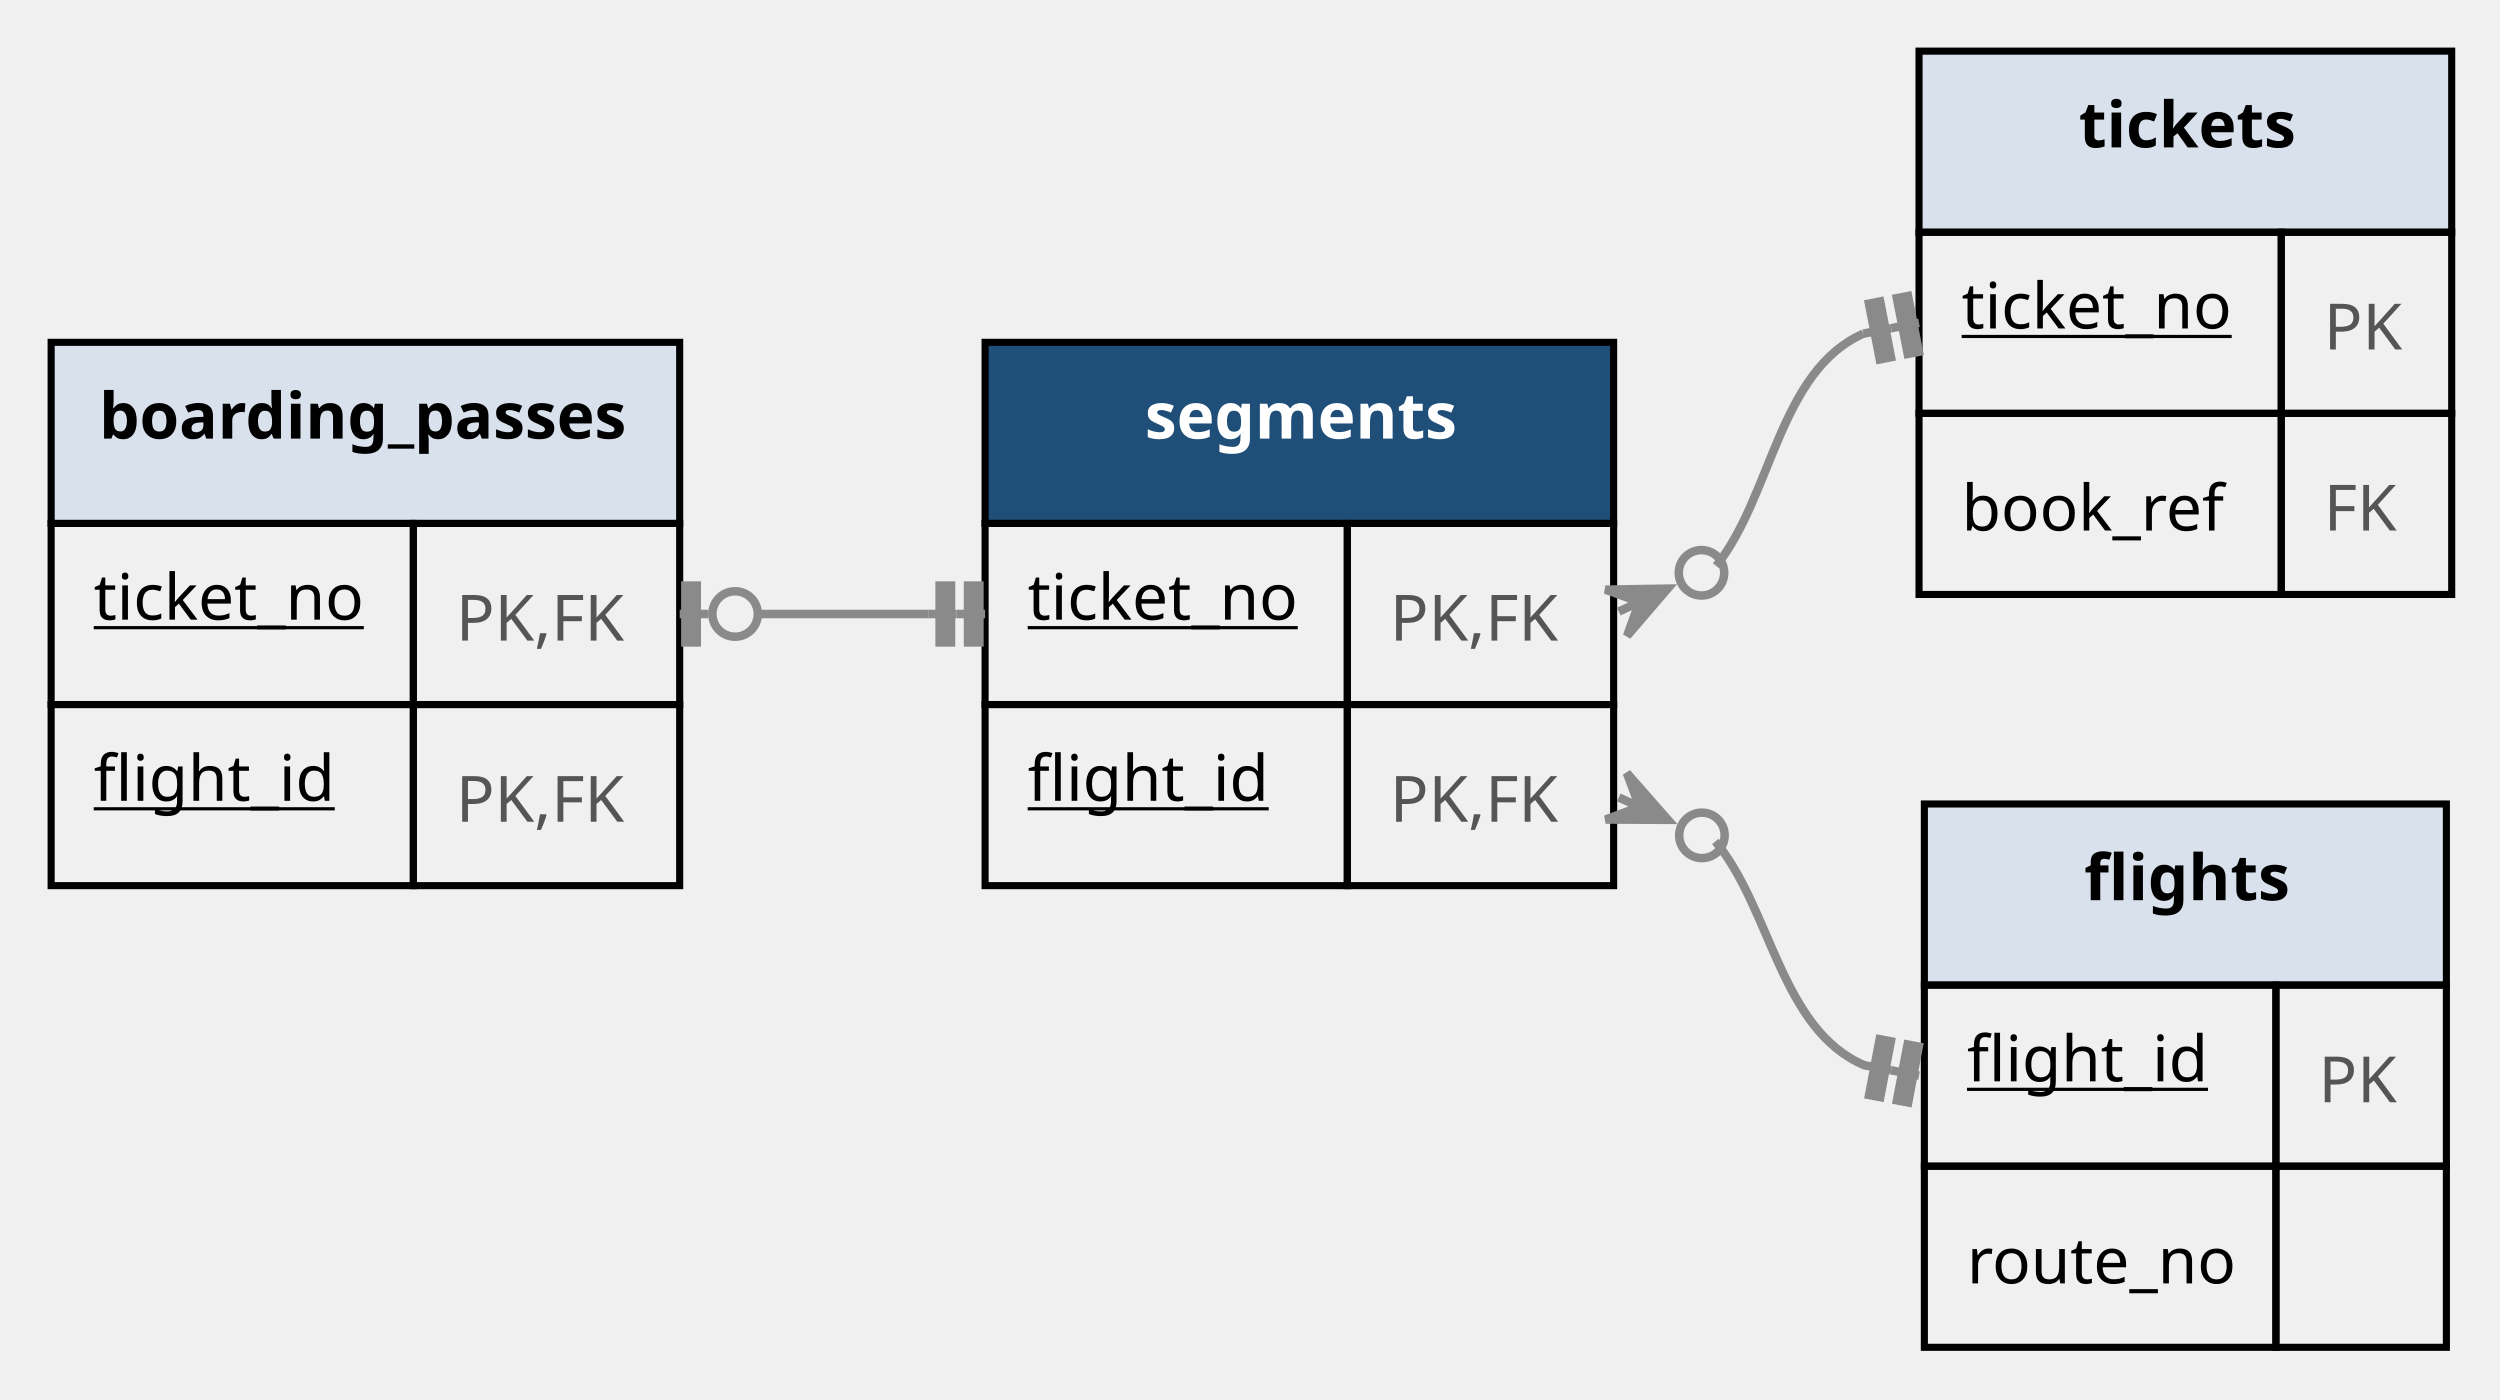
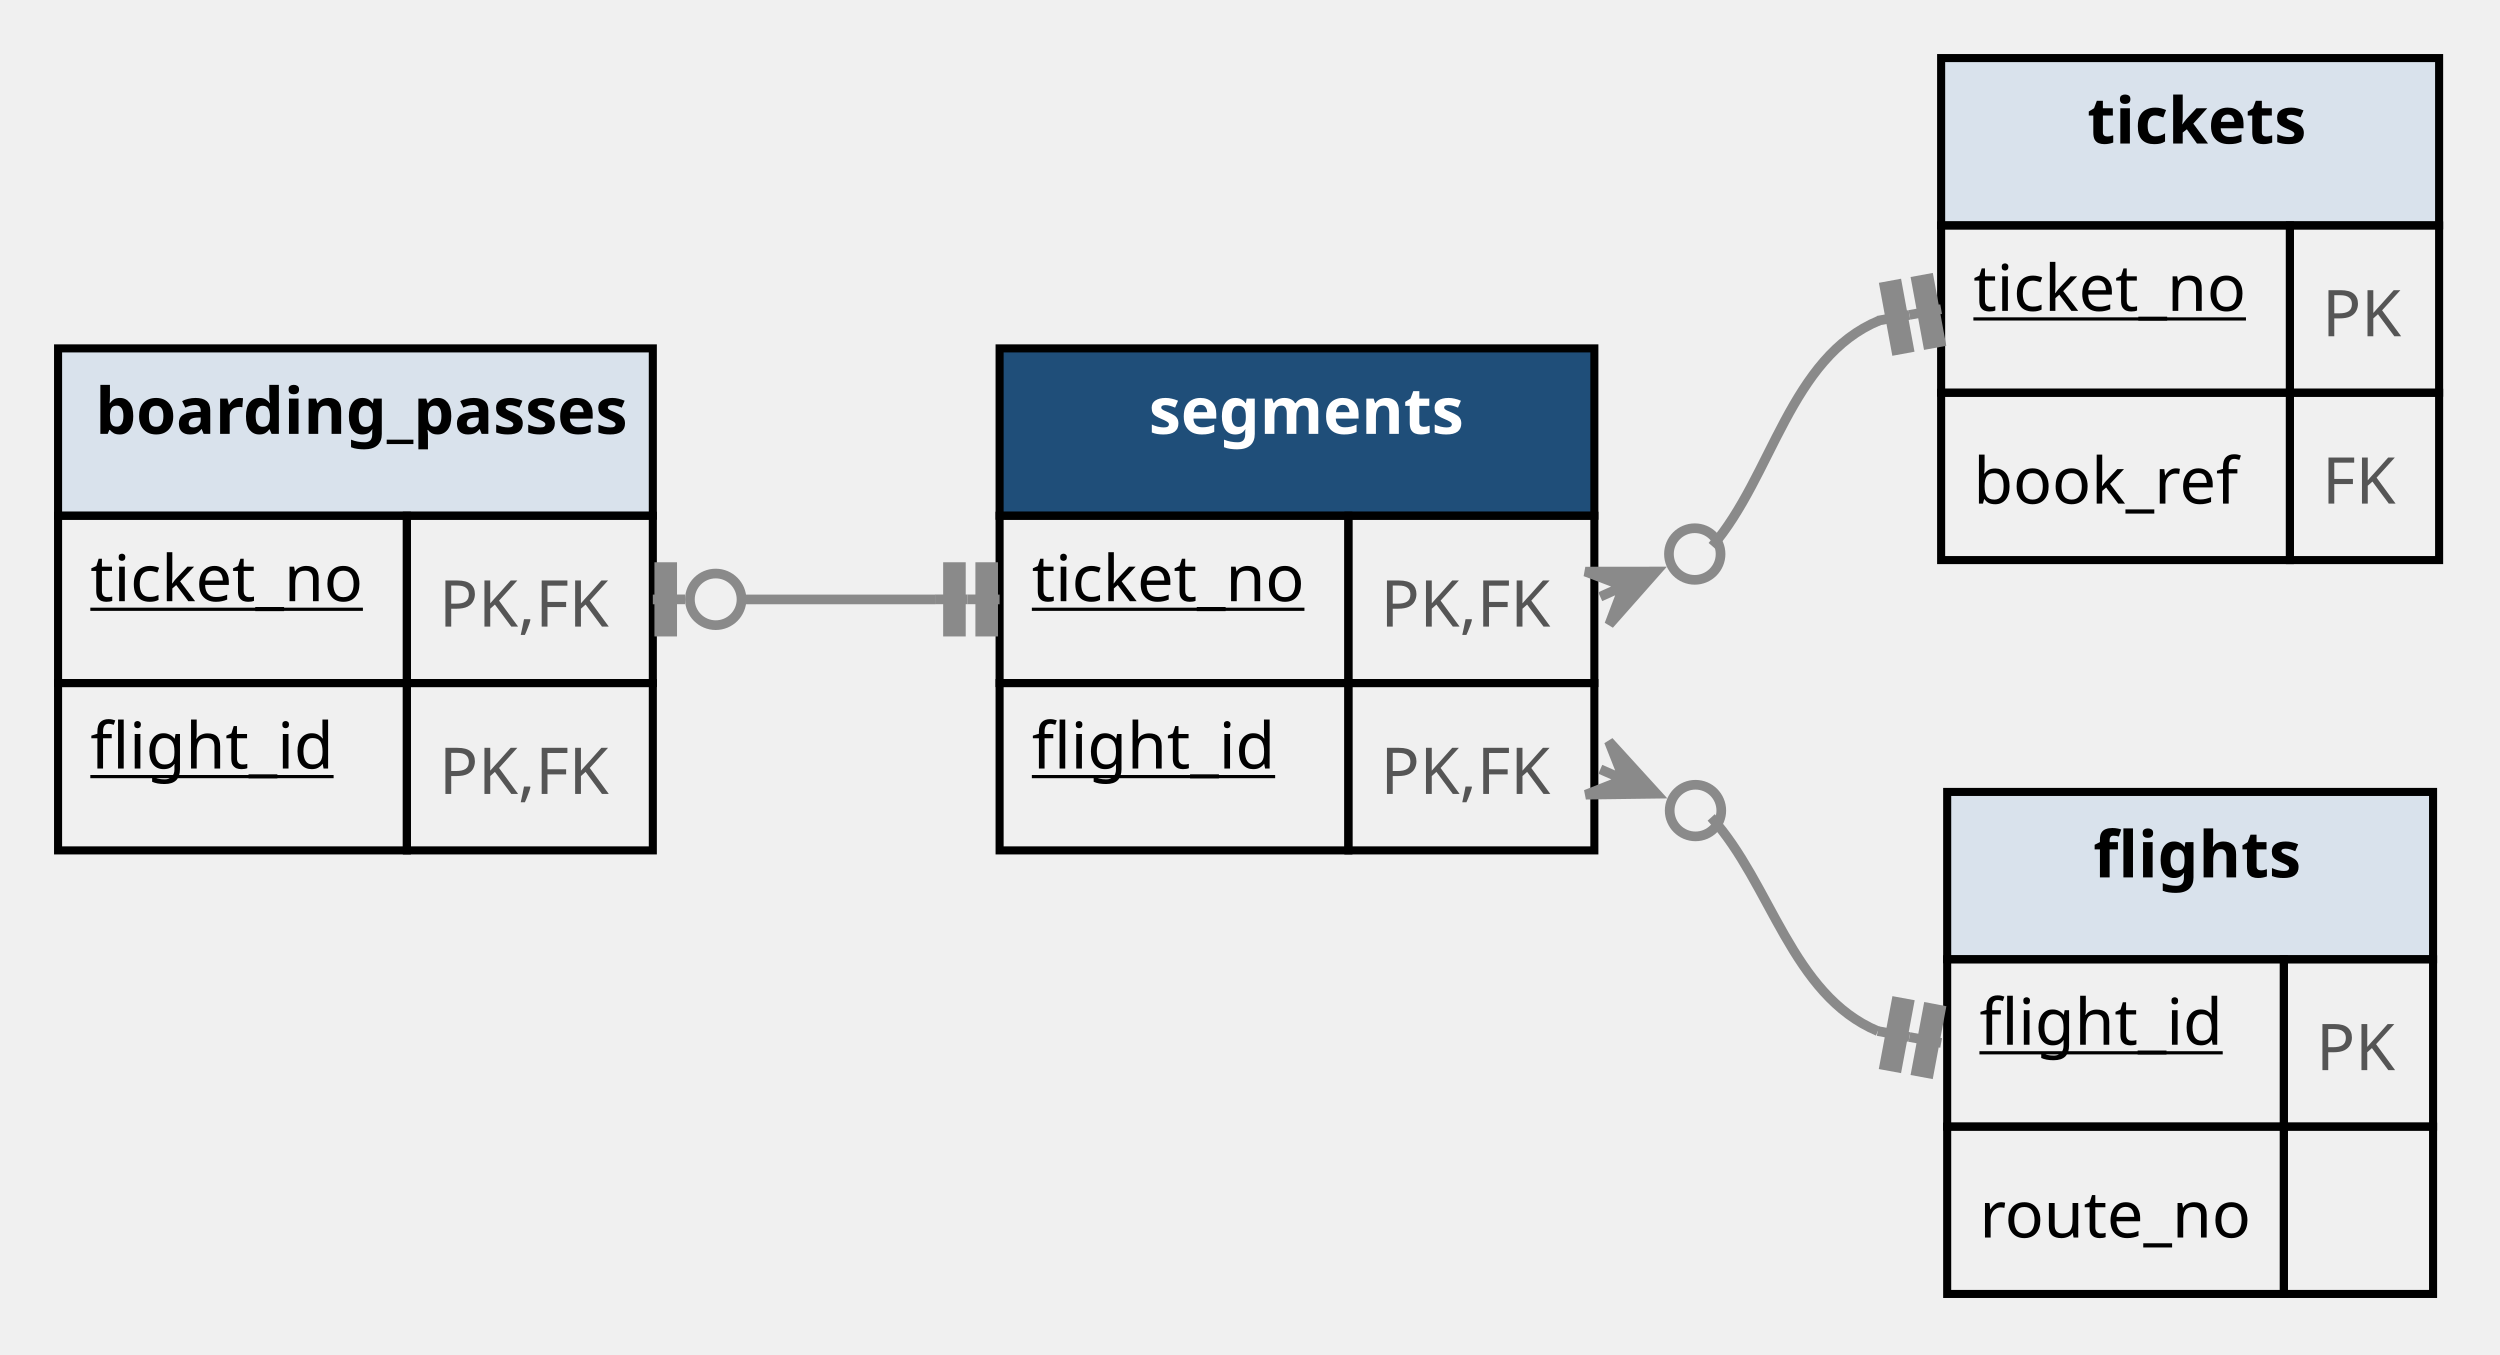
- <svg xmlns="http://www.w3.org/2000/svg" width="352pt" height="197pt" viewBox="0.00 0.00 352.00 197.00">
-   <g id="graph0" class="graph" transform="scale(1 1) rotate(0) translate(7.2 189.7)">
+ <svg xmlns="http://www.w3.org/2000/svg" width="310pt" height="168pt" viewBox="0.00 0.00 310.00 168.00">
+   <g id="graph0" class="graph" transform="scale(1 1) rotate(0) translate(7.2 160.45)">
    <g id="node1" class="node">
-       <polygon fill="#1f4e79" stroke="none" points="131.5,-116 131.5,-141.5 220,-141.5 220,-116 131.5,-116" />
-       <polygon fill="none" stroke="#000000" points="131.5,-116 131.5,-141.5 220,-141.5 220,-116 131.5,-116" />
-       <text xml:space="preserve" text-anchor="start" x="154" y="-127.95" font-family="Noto Sans KR" font-weight="bold" font-size="9.00" fill="#ffffff">segments</text>
-       <polygon fill="none" stroke="#000000" points="131.5,-90.5 131.5,-116 182.5,-116 182.5,-90.5 131.5,-90.5" />
-       <text xml:space="preserve" text-anchor="start" x="137.5" y="-102.45" font-family="Noto Sans KR" text-decoration="underline" font-size="9.00">ticket_no</text>
-       <polygon fill="none" stroke="#000000" points="182.5,-90.5 182.5,-116 220,-116 220,-90.5 182.5,-90.5" />
-       <text xml:space="preserve" text-anchor="start" x="188.5" y="-99.5" font-family="Noto Sans KR" font-size="9.00" fill="#555555">PK,FK</text>
-       <polygon fill="none" stroke="#000000" points="131.5,-65 131.5,-90.5 182.5,-90.5 182.5,-65 131.5,-65" />
-       <text xml:space="preserve" text-anchor="start" x="137.5" y="-76.95" font-family="Noto Sans KR" text-decoration="underline" font-size="9.00">flight_id</text>
-       <polygon fill="none" stroke="#000000" points="182.5,-65 182.5,-90.5 220,-90.5 220,-65 182.5,-65" />
-       <text xml:space="preserve" text-anchor="start" x="188.5" y="-74" font-family="Noto Sans KR" font-size="9.00" fill="#555555">PK,FK</text>
+       <polygon fill="#1f4e79" stroke="none" points="116.75,-96.5 116.75,-117.25 190.5,-117.25 190.5,-96.5 116.75,-96.5" />
+       <polygon fill="none" stroke="#000000" points="116.75,-96.5 116.75,-117.25 190.5,-117.25 190.5,-96.5 116.75,-96.5" />
+       <text xml:space="preserve" text-anchor="start" x="135.25" y="-106.65" font-family="Noto Sans KR" font-weight="bold" font-size="8.00" fill="#ffffff">segments</text>
+       <polygon fill="none" stroke="#000000" points="116.75,-75.75 116.75,-96.5 160,-96.5 160,-75.75 116.75,-75.75" />
+       <text xml:space="preserve" text-anchor="start" x="120.75" y="-85.9" font-family="Noto Sans KR" text-decoration="underline" font-size="8.00">ticket_no</text>
+       <polygon fill="none" stroke="#000000" points="160,-75.75 160,-96.5 190.5,-96.5 190.5,-75.75 160,-75.75" />
+       <text xml:space="preserve" text-anchor="start" x="164" y="-82.75" font-family="Noto Sans KR" font-size="8.00" fill="#555555">PK,FK</text>
+       <polygon fill="none" stroke="#000000" points="116.75,-55 116.75,-75.75 160,-75.75 160,-55 116.75,-55" />
+       <text xml:space="preserve" text-anchor="start" x="120.75" y="-65.15" font-family="Noto Sans KR" text-decoration="underline" font-size="8.00">flight_id</text>
+       <polygon fill="none" stroke="#000000" points="160,-55 160,-75.75 190.5,-75.75 190.5,-55 160,-55" />
+       <text xml:space="preserve" text-anchor="start" x="164" y="-62" font-family="Noto Sans KR" font-size="8.00" fill="#555555">PK,FK</text>
    </g>
    <g id="node2" class="node">
-       <polygon fill="#d9e2ec" stroke="none" points="263,-157 263,-182.5 338,-182.5 338,-157 263,-157" />
-       <polygon fill="none" stroke="#000000" points="263,-157 263,-182.5 338,-182.5 338,-157 263,-157" />
-       <text xml:space="preserve" text-anchor="start" x="285.5" y="-168.95" font-family="Noto Sans KR" font-weight="bold" font-size="9.00" fill="#000000">tickets</text>
-       <polygon fill="none" stroke="#000000" points="263,-131.5 263,-157 314,-157 314,-131.5 263,-131.5" />
-       <text xml:space="preserve" text-anchor="start" x="269" y="-143.45" font-family="Noto Sans KR" text-decoration="underline" font-size="9.00">ticket_no</text>
-       <polygon fill="none" stroke="#000000" points="314,-131.5 314,-157 338,-157 338,-131.5 314,-131.5" />
-       <text xml:space="preserve" text-anchor="start" x="320" y="-140.5" font-family="Noto Sans KR" font-size="9.00" fill="#555555">PK</text>
-       <polygon fill="none" stroke="#000000" points="263,-106 263,-131.5 314,-131.5 314,-106 263,-106" />
-       <text xml:space="preserve" text-anchor="start" x="269" y="-115" font-family="Noto Sans KR" font-size="9.00">book_ref</text>
-       <polygon fill="none" stroke="#000000" points="314,-106 314,-131.5 338,-131.5 338,-106 314,-106" />
-       <text xml:space="preserve" text-anchor="start" x="320" y="-115" font-family="Noto Sans KR" font-size="9.00" fill="#555555">FK</text>
+       <polygon fill="#d9e2ec" stroke="none" points="233.5,-132.5 233.5,-153.25 295.25,-153.25 295.25,-132.5 233.5,-132.5" />
+       <polygon fill="none" stroke="#000000" points="233.5,-132.5 233.5,-153.25 295.25,-153.25 295.25,-132.5 233.5,-132.5" />
+       <text xml:space="preserve" text-anchor="start" x="251.62" y="-142.65" font-family="Noto Sans KR" font-weight="bold" font-size="8.00" fill="#000000">tickets</text>
+       <polygon fill="none" stroke="#000000" points="233.5,-111.75 233.5,-132.5 276.75,-132.5 276.75,-111.75 233.5,-111.75" />
+       <text xml:space="preserve" text-anchor="start" x="237.5" y="-121.9" font-family="Noto Sans KR" text-decoration="underline" font-size="8.00">ticket_no</text>
+       <polygon fill="none" stroke="#000000" points="276.75,-111.75 276.75,-132.5 295.25,-132.5 295.25,-111.75 276.75,-111.75" />
+       <text xml:space="preserve" text-anchor="start" x="280.75" y="-118.75" font-family="Noto Sans KR" font-size="8.00" fill="#555555">PK</text>
+       <polygon fill="none" stroke="#000000" points="233.5,-91 233.5,-111.75 276.75,-111.75 276.75,-91 233.5,-91" />
+       <text xml:space="preserve" text-anchor="start" x="237.5" y="-98" font-family="Noto Sans KR" font-size="8.00">book_ref</text>
+       <polygon fill="none" stroke="#000000" points="276.75,-91 276.75,-111.75 295.25,-111.75 295.25,-91 276.75,-91" />
+       <text xml:space="preserve" text-anchor="start" x="280.75" y="-98" font-family="Noto Sans KR" font-size="8.00" fill="#555555">FK</text>
    </g>
    <g id="edge1" class="edge">
-       <path fill="none" stroke="#8a8a8a" stroke-width="1.2" d="M234.44,-110.02C242.3,-119.85 243.28,-137.46 255.16,-142.72" />
-       <polygon fill="#8a8a8a" stroke="#8a8a8a" stroke-width="1.2" points="227.61,-106.82 221.89,-100.16 223.62,-104.95 220.73,-103.59 220.73,-103.59 220.73,-103.59 223.62,-104.95 218.84,-106.68 227.61,-106.82" />
-       <ellipse fill="none" stroke="#8a8a8a" stroke-width="1.2" cx="232.37" cy="-109.05" rx="3.2" ry="3.2" />
-       <polygon fill="#8a8a8a" stroke="#8a8a8a" stroke-width="1.2" points="262.98,-140.17 261.45,-148.02 259.88,-147.72 261.41,-139.87 262.98,-140.17" />
-       <polyline fill="none" stroke="#8a8a8a" stroke-width="1.2" points="263,-144.25 259.07,-143.49" />
-       <polygon fill="#8a8a8a" stroke="#8a8a8a" stroke-width="1.2" points="259.05,-139.41 257.52,-147.26 255.95,-146.95 257.48,-139.1 259.05,-139.41" />
-       <polyline fill="none" stroke="#8a8a8a" stroke-width="1.2" points="259.07,-143.49 255.15,-142.72" />
+       <path fill="none" stroke="#8a8a8a" stroke-width="1.2" d="M205.12,-92.73C212.59,-101.42 214.75,-116.12 225.83,-120.71" />
+       <polygon fill="#8a8a8a" stroke="#8a8a8a" stroke-width="1.2" points="198.16,-89.58 192.35,-83.01 194.15,-87.77 191.23,-86.46 191.23,-86.46 191.23,-86.46 194.15,-87.77 189.38,-89.57 198.16,-89.58" />
+       <ellipse fill="none" stroke="#8a8a8a" stroke-width="1.2" cx="202.95" cy="-91.75" rx="3.2" ry="3.2" />
+       <polygon fill="#8a8a8a" stroke="#8a8a8a" stroke-width="1.2" points="233.44,-118.05 231.99,-125.91 230.41,-125.62 231.86,-117.76 233.44,-118.05" />
+       <polyline fill="none" stroke="#8a8a8a" stroke-width="1.2" points="233.5,-122.12 229.57,-121.4" />
+       <polygon fill="#8a8a8a" stroke="#8a8a8a" stroke-width="1.2" points="229.5,-117.32 228.05,-125.19 226.48,-124.9 227.93,-117.03 229.5,-117.32" />
+       <polyline fill="none" stroke="#8a8a8a" stroke-width="1.2" points="229.57,-121.4 225.63,-120.68" />
    </g>
    <g id="node3" class="node">
-       <polygon fill="#d9e2ec" stroke="none" points="263.75,-51 263.75,-76.5 337.25,-76.5 337.25,-51 263.75,-51" />
-       <polygon fill="none" stroke="#000000" points="263.75,-51 263.75,-76.5 337.25,-76.5 337.25,-51 263.75,-51" />
-       <text xml:space="preserve" text-anchor="start" x="286.25" y="-62.95" font-family="Noto Sans KR" font-weight="bold" font-size="9.00" fill="#000000">flights</text>
-       <polygon fill="none" stroke="#000000" points="263.75,-25.5 263.75,-51 313.25,-51 313.25,-25.5 263.75,-25.5" />
-       <text xml:space="preserve" text-anchor="start" x="269.75" y="-37.45" font-family="Noto Sans KR" text-decoration="underline" font-size="9.00">flight_id</text>
-       <polygon fill="none" stroke="#000000" points="313.25,-25.5 313.25,-51 337.25,-51 337.25,-25.5 313.25,-25.5" />
-       <text xml:space="preserve" text-anchor="start" x="319.25" y="-34.5" font-family="Noto Sans KR" font-size="9.00" fill="#555555">PK</text>
-       <polygon fill="none" stroke="#000000" points="263.75,0 263.75,-25.5 313.25,-25.5 313.25,0 263.75,0" />
-       <text xml:space="preserve" text-anchor="start" x="269.75" y="-9" font-family="Noto Sans KR" font-size="9.00">route_no</text>
-       <polygon fill="none" stroke="#000000" points="313.25,0 313.25,-25.5 337.25,-25.5 337.25,0 313.25,0" />
-       <text xml:space="preserve" text-anchor="start" x="319.25" y="-9" font-family="Noto Sans KR" font-size="9.00"> </text>
+       <polygon fill="#d9e2ec" stroke="none" points="234.25,-41.5 234.25,-62.25 294.5,-62.25 294.5,-41.5 234.25,-41.5" />
+       <polygon fill="none" stroke="#000000" points="234.25,-41.5 234.25,-62.25 294.5,-62.25 294.5,-41.5 234.25,-41.5" />
+       <text xml:space="preserve" text-anchor="start" x="252.38" y="-51.65" font-family="Noto Sans KR" font-weight="bold" font-size="8.00" fill="#000000">flights</text>
+       <polygon fill="none" stroke="#000000" points="234.25,-20.75 234.25,-41.5 276,-41.5 276,-20.75 234.25,-20.75" />
+       <text xml:space="preserve" text-anchor="start" x="238.25" y="-30.9" font-family="Noto Sans KR" text-decoration="underline" font-size="8.00">flight_id</text>
+       <polygon fill="none" stroke="#000000" points="276,-20.75 276,-41.5 294.5,-41.5 294.5,-20.75 276,-20.75" />
+       <text xml:space="preserve" text-anchor="start" x="280" y="-27.75" font-family="Noto Sans KR" font-size="8.00" fill="#555555">PK</text>
+       <polygon fill="none" stroke="#000000" points="234.25,0 234.25,-20.75 276,-20.75 276,0 234.25,0" />
+       <text xml:space="preserve" text-anchor="start" x="238.25" y="-7" font-family="Noto Sans KR" font-size="8.00">route_no</text>
+       <polygon fill="none" stroke="#000000" points="276,0 276,-20.75 294.5,-20.75 294.5,0 276,0" />
+       <text xml:space="preserve" text-anchor="start" x="280" y="-7" font-family="Noto Sans KR" font-size="8.00"> </text>
    </g>
    <g id="edge2" class="edge">
-       <path fill="none" stroke="#8a8a8a" stroke-width="1.2" d="M234.32,-71.23C242.21,-61.76 243.49,-44.79 255.27,-39.72" />
-       <polygon fill="#8a8a8a" stroke="#8a8a8a" stroke-width="1.2" points="227.65,-74.27 218.87,-74.31 223.64,-76.09 220.73,-77.42 220.73,-77.42 220.73,-77.42 223.64,-76.09 221.86,-80.86 227.65,-74.27" />
-       <ellipse fill="none" stroke="#8a8a8a" stroke-width="1.2" cx="232.43" cy="-72.08" rx="3.2" ry="3.2" />
-       <polygon fill="#8a8a8a" stroke="#8a8a8a" stroke-width="1.2" points="261.47,-34.47 262.96,-42.33 261.39,-42.63 259.89,-34.77 261.47,-34.47" />
-       <polyline fill="none" stroke="#8a8a8a" stroke-width="1.2" points="263,-38.25 259.07,-39" />
-       <polygon fill="#8a8a8a" stroke="#8a8a8a" stroke-width="1.2" points="257.54,-35.22 259.03,-43.08 257.46,-43.38 255.97,-35.52 257.54,-35.22" />
-       <polyline fill="none" stroke="#8a8a8a" stroke-width="1.2" points="259.07,-39 255.14,-39.74" />
+       <path fill="none" stroke="#8a8a8a" stroke-width="1.2" d="M204.99,-59.09C212.44,-50.9 214.93,-37.1 225.65,-32.59" />
+       <polygon fill="#8a8a8a" stroke="#8a8a8a" stroke-width="1.2" points="198.21,-62.03 189.44,-61.91 194.17,-63.78 191.24,-65.06 191.24,-65.06 191.24,-65.06 194.17,-63.78 192.3,-68.52 198.21,-62.03" />
+       <ellipse fill="none" stroke="#8a8a8a" stroke-width="1.2" cx="203.04" cy="-59.94" rx="3.2" ry="3.2" />
+       <polygon fill="#8a8a8a" stroke="#8a8a8a" stroke-width="1.2" points="231.98,-27.34 233.45,-35.2 231.88,-35.5 230.41,-27.63 231.98,-27.34" />
+       <polyline fill="none" stroke="#8a8a8a" stroke-width="1.2" points="233.5,-31.12 229.57,-31.86" />
+       <polygon fill="#8a8a8a" stroke="#8a8a8a" stroke-width="1.2" points="228.05,-28.08 229.52,-35.94 227.94,-36.23 226.47,-28.37 228.05,-28.08" />
+       <polyline fill="none" stroke="#8a8a8a" stroke-width="1.2" points="229.57,-31.86 225.64,-32.6" />
    </g>
    <g id="node4" class="node">
-       <polygon fill="#d9e2ec" stroke="none" points="0,-116 0,-141.5 88.5,-141.5 88.5,-116 0,-116" />
-       <polygon fill="none" stroke="#000000" points="0,-116 0,-141.5 88.5,-141.5 88.5,-116 0,-116" />
-       <text xml:space="preserve" text-anchor="start" x="6.75" y="-127.95" font-family="Noto Sans KR" font-weight="bold" font-size="9.00" fill="#000000">boarding_passes</text>
-       <polygon fill="none" stroke="#000000" points="0,-90.5 0,-116 51,-116 51,-90.5 0,-90.5" />
-       <text xml:space="preserve" text-anchor="start" x="6" y="-102.45" font-family="Noto Sans KR" text-decoration="underline" font-size="9.00">ticket_no</text>
-       <polygon fill="none" stroke="#000000" points="51,-90.5 51,-116 88.5,-116 88.5,-90.5 51,-90.5" />
-       <text xml:space="preserve" text-anchor="start" x="57" y="-99.5" font-family="Noto Sans KR" font-size="9.00" fill="#555555">PK,FK</text>
-       <polygon fill="none" stroke="#000000" points="0,-65 0,-90.5 51,-90.5 51,-65 0,-65" />
-       <text xml:space="preserve" text-anchor="start" x="6" y="-76.95" font-family="Noto Sans KR" text-decoration="underline" font-size="9.00">flight_id</text>
-       <polygon fill="none" stroke="#000000" points="51,-65 51,-90.5 88.5,-90.5 88.5,-65 51,-65" />
-       <text xml:space="preserve" text-anchor="start" x="57" y="-74" font-family="Noto Sans KR" font-size="9.00" fill="#555555">PK,FK</text>
+       <polygon fill="#d9e2ec" stroke="none" points="0,-96.5 0,-117.25 73.75,-117.25 73.75,-96.5 0,-96.5" />
+       <polygon fill="none" stroke="#000000" points="0,-96.5 0,-117.25 73.75,-117.25 73.75,-96.5 0,-96.5" />
+       <text xml:space="preserve" text-anchor="start" x="4.62" y="-106.65" font-family="Noto Sans KR" font-weight="bold" font-size="8.00" fill="#000000">boarding_passes</text>
+       <polygon fill="none" stroke="#000000" points="0,-75.75 0,-96.5 43.25,-96.5 43.25,-75.75 0,-75.75" />
+       <text xml:space="preserve" text-anchor="start" x="4" y="-85.9" font-family="Noto Sans KR" text-decoration="underline" font-size="8.00">ticket_no</text>
+       <polygon fill="none" stroke="#000000" points="43.25,-75.75 43.25,-96.5 73.75,-96.5 73.75,-75.75 43.25,-75.75" />
+       <text xml:space="preserve" text-anchor="start" x="47.25" y="-82.75" font-family="Noto Sans KR" font-size="8.00" fill="#555555">PK,FK</text>
+       <polygon fill="none" stroke="#000000" points="0,-55 0,-75.75 43.25,-75.75 43.25,-55 0,-55" />
+       <text xml:space="preserve" text-anchor="start" x="4" y="-65.15" font-family="Noto Sans KR" text-decoration="underline" font-size="8.00">flight_id</text>
+       <polygon fill="none" stroke="#000000" points="43.25,-55 43.25,-75.75 73.75,-75.75 73.75,-55 43.25,-55" />
+       <text xml:space="preserve" text-anchor="start" x="47.25" y="-62" font-family="Noto Sans KR" font-size="8.00" fill="#555555">PK,FK</text>
    </g>
    <g id="edge3" class="edge">
-       <path fill="none" stroke="#8a8a8a" stroke-width="1.2" d="M99.94,-103.25C108.47,-103.25 114.15,-103.25 123.52,-103.25" />
-       <polygon fill="#8a8a8a" stroke="#8a8a8a" stroke-width="1.2" points="89.3,-107.25 89.3,-99.25 90.9,-99.25 90.9,-107.25 89.3,-107.25" />
-       <polyline fill="none" stroke="#8a8a8a" stroke-width="1.2" points="88.5,-103.25 92.5,-103.25" />
-       <ellipse fill="none" stroke="#8a8a8a" stroke-width="1.2" cx="96.3" cy="-103.25" rx="3.2" ry="3.2" />
-       <polygon fill="#8a8a8a" stroke="#8a8a8a" stroke-width="1.2" points="130.7,-99.25 130.7,-107.25 129.1,-107.25 129.1,-99.25 130.7,-99.25" />
-       <polyline fill="none" stroke="#8a8a8a" stroke-width="1.2" points="131.5,-103.25 127.5,-103.25" />
-       <polygon fill="#8a8a8a" stroke="#8a8a8a" stroke-width="1.2" points="126.7,-99.25 126.7,-107.25 125.1,-107.25 125.1,-99.25 126.7,-99.25" />
-       <polyline fill="none" stroke="#8a8a8a" stroke-width="1.2" points="127.5,-103.25 123.5,-103.25" />
+       <path fill="none" stroke="#8a8a8a" stroke-width="1.2" d="M85.19,-86.12C93.72,-86.12 99.4,-86.12 108.77,-86.12" />
+       <polygon fill="#8a8a8a" stroke="#8a8a8a" stroke-width="1.2" points="74.55,-90.13 74.55,-82.13 76.15,-82.13 76.15,-90.13 74.55,-90.13" />
+       <polyline fill="none" stroke="#8a8a8a" stroke-width="1.2" points="73.75,-86.12 77.75,-86.13" />
+       <ellipse fill="none" stroke="#8a8a8a" stroke-width="1.2" cx="81.55" cy="-86.13" rx="3.2" ry="3.2" />
+       <polygon fill="#8a8a8a" stroke="#8a8a8a" stroke-width="1.2" points="115.95,-82.13 115.95,-90.13 114.35,-90.13 114.35,-82.13 115.95,-82.13" />
+       <polyline fill="none" stroke="#8a8a8a" stroke-width="1.2" points="116.75,-86.12 112.75,-86.13" />
+       <polygon fill="#8a8a8a" stroke="#8a8a8a" stroke-width="1.2" points="111.95,-82.13 111.95,-90.13 110.35,-90.13 110.35,-82.13 111.95,-82.13" />
+       <polyline fill="none" stroke="#8a8a8a" stroke-width="1.2" points="112.75,-86.13 108.75,-86.13" />
    </g>
  </g>
</svg>
